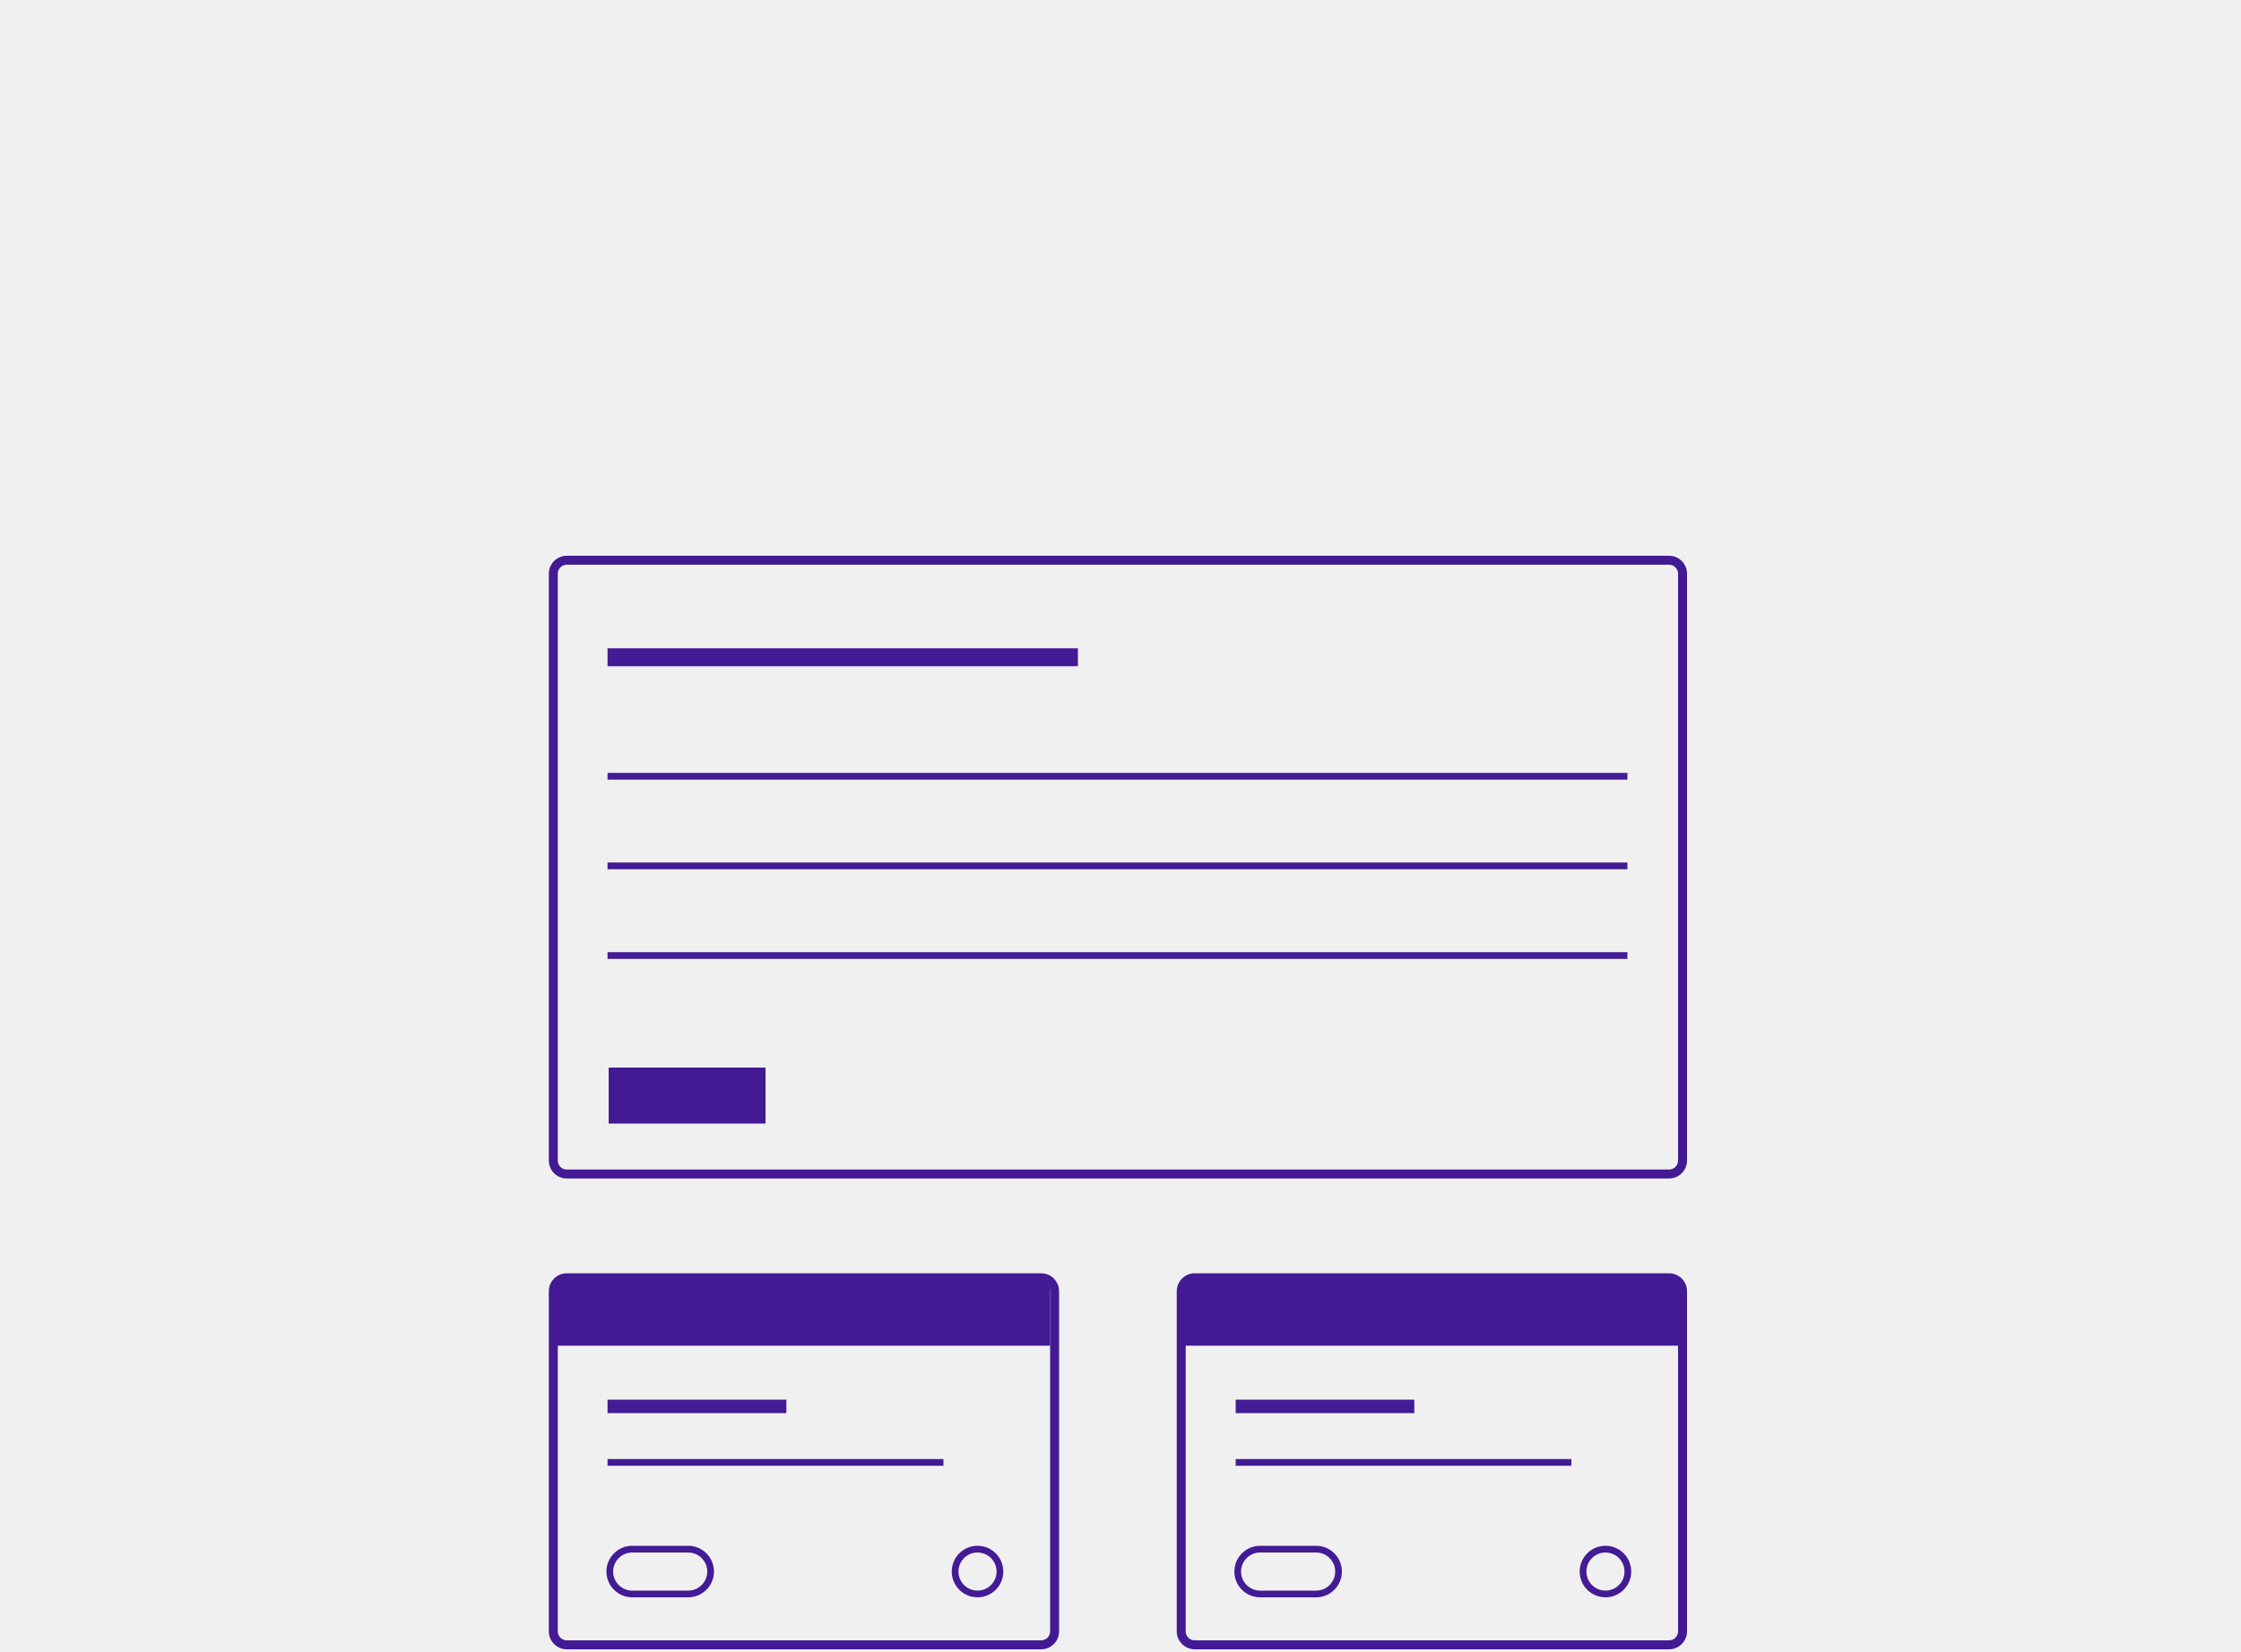
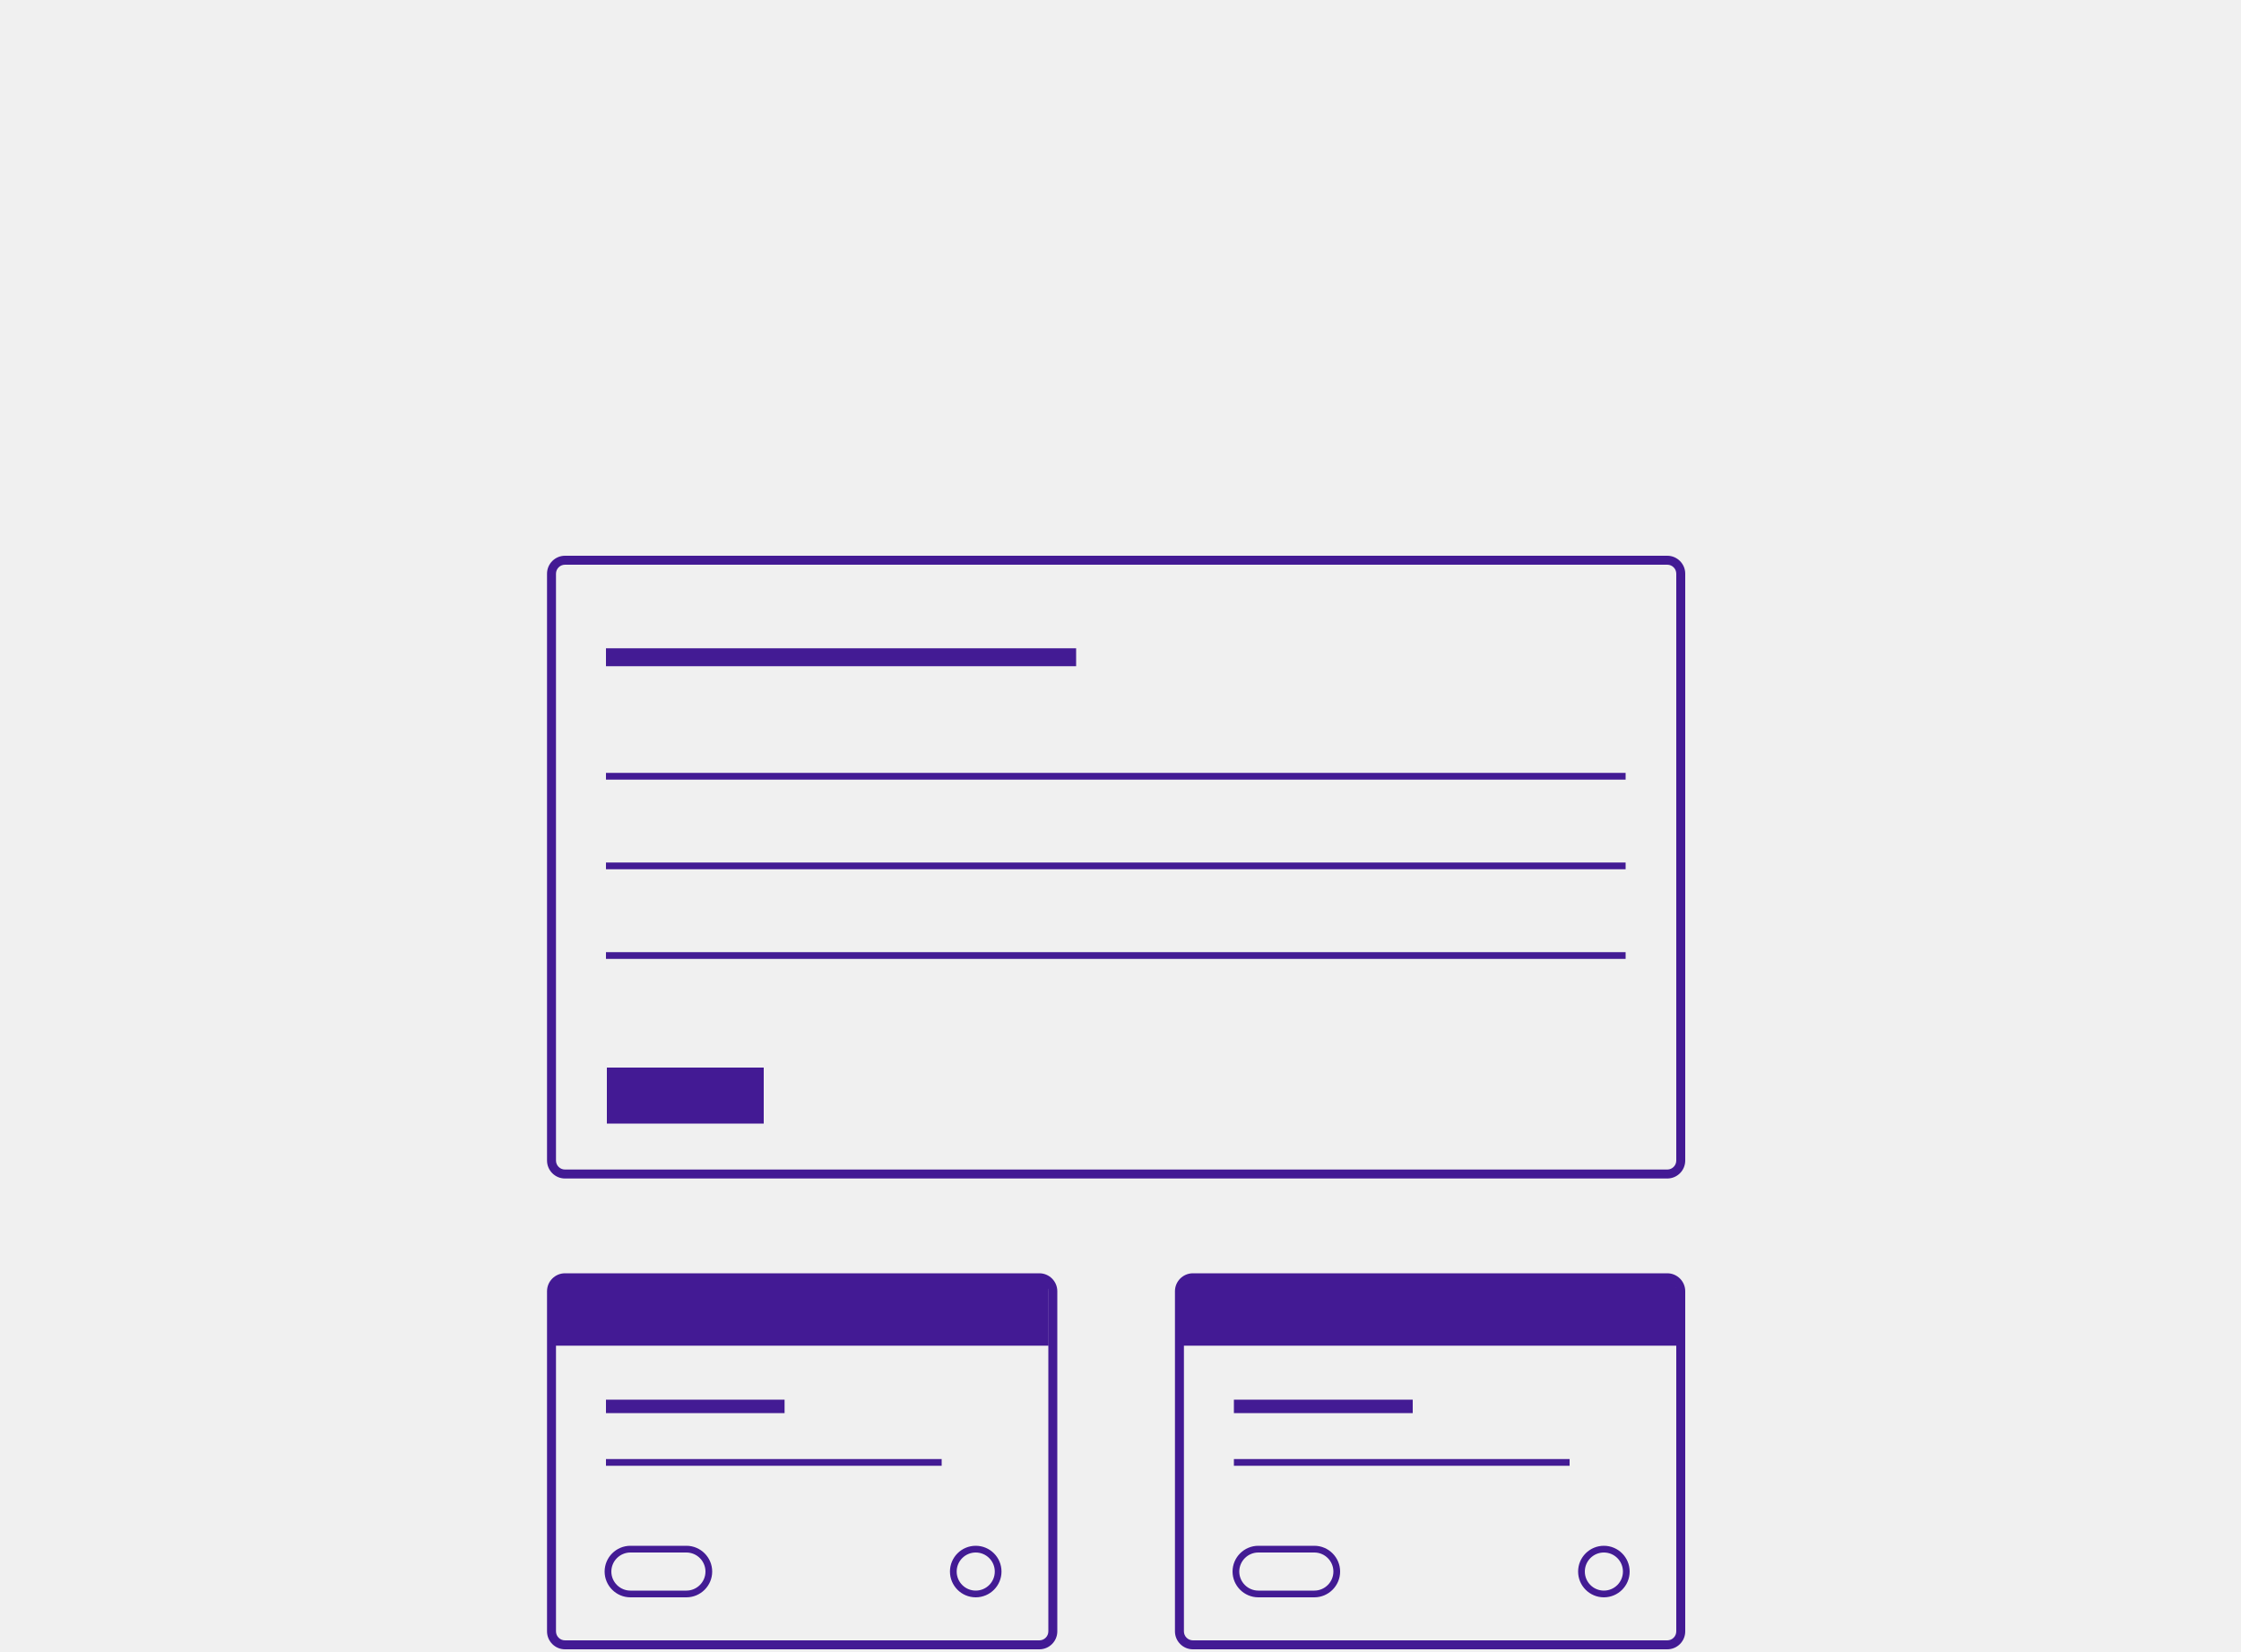
<svg xmlns="http://www.w3.org/2000/svg" version="1.1" id="Layer_1" x="0px" y="0px" viewBox="0 0 1000 737" enable-background="new 0 0 1000 737" xml:space="preserve">
  <g>
-     <rect x="-758" y="253" fill="none" stroke="#431A94" stroke-width="5" stroke-linejoin="round" stroke-miterlimit="10" width="600" height="480" />
-     <line fill="none" stroke="#431A94" stroke-width="5" stroke-miterlimit="10" x1="-758" y1="305" x2="-158" y2="305" />
-     <circle fill="none" stroke="#431A94" stroke-width="3" stroke-linejoin="round" stroke-miterlimit="10" cx="-714.3" cy="277.8" r="5" />
-     <circle fill="none" stroke="#431A94" stroke-width="3" stroke-linejoin="round" stroke-miterlimit="10" cx="-684.3" cy="277.8" r="5" />
-     <circle fill="none" stroke="#431A94" stroke-width="3" stroke-linejoin="round" stroke-miterlimit="10" cx="-654.2" cy="277.8" r="5" />
-     <line fill="none" stroke="#431A94" stroke-width="5" stroke-miterlimit="10" x1="-592.8" y1="355" x2="-543.3" y2="355" />
-     <line fill="none" stroke="#431A94" stroke-width="5" stroke-miterlimit="10" x1="-592.8" y1="385.1" x2="-463.2" y2="385.1" />
-     <line fill="none" stroke="#431A94" stroke-width="5" stroke-miterlimit="10" x1="-592.8" y1="415.1" x2="-493.2" y2="415.1" />
-     <line fill="none" stroke="#431A94" stroke-width="5" stroke-miterlimit="10" x1="-723" y1="385.1" x2="-693.4" y2="385.1" />
-     <line fill="none" stroke="#431A94" stroke-width="5" stroke-miterlimit="10" x1="-723" y1="415.1" x2="-703.4" y2="415.1" />
-     <line fill="none" stroke="#431A94" stroke-width="5" stroke-miterlimit="10" x1="-723" y1="355" x2="-683.4" y2="355" />
-     <line fill="none" stroke="#431A94" stroke-width="5" stroke-miterlimit="10" x1="-592.8" y1="475.1" x2="-523.3" y2="475.1" />
-     <line fill="none" stroke="#431A94" stroke-width="5" stroke-miterlimit="10" x1="-592.8" y1="505.2" x2="-493.2" y2="505.2" />
-     <line fill="none" stroke="#431A94" stroke-width="5" stroke-miterlimit="10" x1="-592.8" y1="565.2" x2="-523.3" y2="565.2" />
-     <line fill="none" stroke="#431A94" stroke-width="5" stroke-miterlimit="10" x1="-592.8" y1="595.2" x2="-503.3" y2="595.2" />
-     <line fill="none" stroke="#431A94" stroke-width="5" stroke-miterlimit="10" x1="-592.8" y1="625.3" x2="-543.3" y2="625.3" />
-     <line fill="none" stroke="#431A94" stroke-width="5" stroke-miterlimit="10" x1="-592.8" y1="535.2" x2="-523.3" y2="535.2" />
-     <line fill="none" stroke="#431A94" stroke-width="5" stroke-miterlimit="10" x1="-654.3" y1="304.8" x2="-654.3" y2="731" />
+     <g>
+       <path fill="#431A94" d="M744,572.2c2.2,0,4,1.8,4,4V728c0,2.2-1.8,4-4,4H532.3c-2.2,0-4-1.8-4-4V576.2c0-2.2,1.8-4,4-4H744     M744,568.2H532.3c-4.4,0-8,3.6-8,8V728c0,4.4,3.6,8,8,8H744c4.4,0,8-3.6,8-8V576.2C752,571.8,748.4,568.2,744,568.2L744,568.2z" />
+     </g>
+     <path fill="#431A94" d="M748.2,600.5h-222v-24.7c0-3,2.4-5.3,5.3-5.3h211.3c3,0,5.3,2.4,5.3,5.3V600.5z" />
+     <line fill="none" stroke="#431B94" stroke-width="6" stroke-miterlimit="10" x1="550.6" y1="627.6" x2="630.4" y2="627.6" />
+     <line fill="none" stroke="#431B94" stroke-width="3" stroke-miterlimit="10" x1="550.6" y1="652.6" x2="700.4" y2="652.6" />
+     <circle fill="none" stroke="#431B94" stroke-width="3" stroke-miterlimit="10" cx="715.7" cy="701.3" r="10" />
+     <path fill="none" stroke="#431B94" stroke-width="3" stroke-miterlimit="10" d="M586.5,711.3h-25c-5.5,0-10-4.5-10-10l0,0   c0-5.5,4.5-10,10-10h25c5.5,0,10,4.5,10,10l0,0C596.5,706.8,592,711.3,586.5,711.3z" />
  </g>
  <g>
-     <circle fill="none" stroke="#431A94" stroke-width="6" stroke-miterlimit="10" cx="1517" cy="501" r="230" />
-     <circle fill="none" stroke="#431A94" stroke-width="6" stroke-miterlimit="10" cx="1517" cy="512.5" r="16.1" />
-     <line fill="none" stroke="#431A94" stroke-width="6" stroke-linecap="round" stroke-miterlimit="10" x1="1487.9" y1="541.2" x2="1501.5" y2="527.4" />
-     <line fill="none" stroke="#431A94" stroke-width="6" stroke-linecap="round" stroke-miterlimit="10" x1="1529.1" y1="499.8" x2="1645.1" y2="383.2" />
-     <path fill="none" stroke="#431A94" stroke-width="6" stroke-miterlimit="10" d="M1503.2,268.7v-32.1c0-7.6,6.2-13.8,13.8-13.8l0,0   c7.6,0,13.8,6.2,13.8,13.8v32.1" />
-     <path fill="none" stroke="#431A94" stroke-width="6" stroke-miterlimit="10" d="M1502.5,239.2c-19.9-6.2-34.3-24.7-34.3-46.7   c0-27,21.9-48.9,48.9-48.9s48.9,21.9,48.9,48.9c0,21.8-14.3,40.3-34,46.6" />
-     <path fill="none" stroke="#431A94" stroke-width="6" stroke-linecap="round" stroke-linejoin="round" stroke-miterlimit="10" d="   M1668.6,327.3l11.8-11.6c2.4-2.4,6.3-2.3,8.7,0.1l21.5,21.8c2.4,2.4,2.3,6.3-0.1,8.7l-11.8,11.6" />
+     <path fill="#431A94" d="M463.8,572.2c2.2,0,4,1.8,4,4V728c0,2.2-1.8,4-4,4H252.1c-2.2,0-4-1.8-4-4V576.2c0-2.2,1.8-4,4-4H463.8    M463.8,568.2H252.1c-4.4,0-8,3.6-8,8V728c0,4.4,3.6,8,8,8h211.7c4.4,0,8-3.6,8-8V576.2C471.8,571.8,468.2,568.2,463.8,568.2   L463.8,568.2z" />
  </g>
-   <line fill="none" stroke="#431A94" stroke-width="5" stroke-linecap="round" stroke-linejoin="round" stroke-miterlimit="10" x1="247.8" y1="1606.9" x2="747.8" y2="1606.9" />
-   <polyline fill="none" stroke="#431A94" stroke-width="5" stroke-linecap="round" stroke-linejoin="round" stroke-miterlimit="10" points="  617.8,1366.7 617.8,1217.6 377.9,1217.6 377.9,1366.7 " />
-   <polyline fill="none" stroke="#431A94" stroke-width="5" stroke-linecap="round" stroke-linejoin="round" stroke-miterlimit="10" points="  575.5,1215.9 575.5,1195.1 420.2,1195.1 420.2,1215.9 " />
-   <polyline fill="none" stroke="#431A94" stroke-width="5" stroke-linecap="round" stroke-linejoin="round" stroke-miterlimit="10" points="  549.6,1193.4 549.6,1173.1 446.1,1173.1 446.1,1193.4 " />
-   <polyline fill="none" stroke="#431A94" stroke-width="5" stroke-linejoin="round" stroke-miterlimit="10" points="529.5,1607   529.5,1285.7 466.2,1285.7 466.2,1607 " />
-   <line fill="none" stroke="#431A94" stroke-width="5" stroke-linejoin="round" stroke-miterlimit="10" x1="487.7" y1="1285.7" x2="487.7" y2="1607" />
-   <line fill="none" stroke="#431A94" stroke-width="5" stroke-linejoin="round" stroke-miterlimit="10" x1="508" y1="1285.7" x2="508" y2="1607" />
-   <polyline fill="none" stroke="#431A94" stroke-width="5" stroke-linejoin="round" stroke-miterlimit="10" points="596.2,1367.3   596.2,1285.8 553.2,1285.8 553.2,1367.3 " />
-   <line fill="none" stroke="#431A94" stroke-width="5" stroke-linecap="round" stroke-linejoin="round" stroke-miterlimit="10" x1="574.7" y1="1285.8" x2="574.7" y2="1368.3" />
-   <line fill="none" stroke="#431A94" stroke-width="5" stroke-linecap="round" stroke-linejoin="round" stroke-miterlimit="10" x1="497.8" y1="908" x2="497.8" y2="1007" />
-   <line fill="none" stroke="#431A94" stroke-width="5" stroke-linecap="round" stroke-linejoin="round" stroke-miterlimit="10" x1="466.2" y1="1171.4" x2="466.2" y2="1143" />
-   <line fill="none" stroke="#431A94" stroke-width="5" stroke-linecap="round" stroke-linejoin="round" stroke-miterlimit="10" x1="529.9" y1="1171.4" x2="529.9" y2="1143" />
-   <line fill="none" stroke="#431A94" stroke-width="5" stroke-linecap="round" stroke-linejoin="round" stroke-miterlimit="10" x1="466.2" y1="1143" x2="472.2" y2="1137.1" />
-   <line fill="none" stroke="#431A94" stroke-width="5" stroke-linecap="round" stroke-linejoin="round" stroke-miterlimit="10" x1="529.9" y1="1143" x2="523.9" y2="1137.1" />
-   <line fill="none" stroke="#431A94" stroke-width="5" stroke-linecap="round" stroke-linejoin="round" stroke-miterlimit="10" x1="472.2" y1="1136.7" x2="472.2" y2="1106.9" />
-   <line fill="none" stroke="#431A94" stroke-width="5" stroke-linecap="round" stroke-linejoin="round" stroke-miterlimit="10" x1="523.9" y1="1136.7" x2="523.9" y2="1106.9" />
-   <line fill="none" stroke="#431A94" stroke-width="5" stroke-linecap="round" stroke-linejoin="round" stroke-miterlimit="10" x1="472.2" y1="1106.9" x2="481.2" y2="1098" />
-   <line fill="none" stroke="#431A94" stroke-width="5" stroke-linecap="round" stroke-linejoin="round" stroke-miterlimit="10" x1="523.9" y1="1106.9" x2="514.9" y2="1098" />
-   <line fill="none" stroke="#431A94" stroke-width="5" stroke-linecap="round" stroke-linejoin="round" stroke-miterlimit="10" x1="481.2" y1="1097.6" x2="481.2" y2="1038.8" />
-   <line fill="none" stroke="#431A94" stroke-width="5" stroke-linecap="round" stroke-linejoin="round" stroke-miterlimit="10" x1="514.9" y1="1097.6" x2="514.9" y2="1038.8" />
-   <line fill="none" stroke="#431A94" stroke-width="5" stroke-linecap="round" stroke-linejoin="round" stroke-miterlimit="10" x1="481.2" y1="1037.8" x2="514.9" y2="1037.8" />
-   <path fill="none" stroke="#431A94" stroke-width="5" stroke-linecap="round" stroke-linejoin="round" stroke-miterlimit="10" d="  M486.6,1035.2V1025c0-6,5.3-15.3,11.3-15.3l0,0c6,0,11.3,9.3,11.3,15.3v10.1" />
-   <polyline fill="none" stroke="#431A94" stroke-width="5" stroke-linejoin="round" stroke-miterlimit="10" points="650.3,1606.7   650.3,1546.1 547.4,1546.1 547.4,1606.7 " />
-   <polyline fill="none" stroke="#431A94" stroke-width="5" stroke-linejoin="round" stroke-miterlimit="10" points="639.7,1544.9   639.7,1368.2 553.2,1368.2 553.2,1544.9 " />
-   <line fill="none" stroke="#431A94" stroke-width="5" stroke-linecap="round" stroke-linejoin="round" stroke-miterlimit="10" x1="574.7" y1="1390.4" x2="574.7" y2="1546.1" />
-   <line fill="none" stroke="#431A94" stroke-width="5" stroke-linecap="round" stroke-linejoin="round" stroke-miterlimit="10" x1="596.4" y1="1390.4" x2="596.4" y2="1546.1" />
-   <line fill="none" stroke="#431A94" stroke-width="5" stroke-linecap="round" stroke-linejoin="round" stroke-miterlimit="10" x1="618.1" y1="1390.4" x2="618.1" y2="1546.1" />
-   <line fill="none" stroke="#431A94" stroke-width="5" stroke-linecap="round" stroke-linejoin="round" stroke-miterlimit="10" x1="567.5" y1="1566.3" x2="567.5" y2="1606.9" />
-   <line fill="none" stroke="#431A94" stroke-width="5" stroke-linecap="round" stroke-linejoin="round" stroke-miterlimit="10" x1="587.7" y1="1566.3" x2="587.7" y2="1606.9" />
-   <line fill="none" stroke="#431A94" stroke-width="5" stroke-linecap="round" stroke-linejoin="round" stroke-miterlimit="10" x1="608" y1="1566.3" x2="608" y2="1606.9" />
-   <line fill="none" stroke="#431A94" stroke-width="5" stroke-linecap="round" stroke-linejoin="round" stroke-miterlimit="10" x1="629.7" y1="1566.3" x2="629.7" y2="1606.9" />
-   <polyline fill="none" stroke="#431A94" stroke-width="5" stroke-linejoin="round" stroke-miterlimit="10" points="398.3,1367.3   398.3,1285.8 441.4,1285.8 441.4,1367.3 " />
-   <line fill="none" stroke="#431A94" stroke-width="5" stroke-linecap="round" stroke-linejoin="round" stroke-miterlimit="10" x1="419.9" y1="1285.8" x2="419.9" y2="1368.3" />
-   <polyline fill="none" stroke="#431A94" stroke-width="5" stroke-linejoin="round" stroke-miterlimit="10" points="344.2,1606.7   344.2,1546.1 447.2,1546.1 447.2,1606.7 " />
-   <polyline fill="none" stroke="#431A94" stroke-width="5" stroke-linejoin="round" stroke-miterlimit="10" points="354.9,1544.9   354.9,1368.2 441.4,1368.2 441.4,1544.9 " />
-   <line fill="none" stroke="#431A94" stroke-width="5" stroke-linecap="round" stroke-linejoin="round" stroke-miterlimit="10" x1="419.9" y1="1390.4" x2="419.9" y2="1546.1" />
-   <line fill="none" stroke="#431A94" stroke-width="5" stroke-linecap="round" stroke-linejoin="round" stroke-miterlimit="10" x1="398.2" y1="1390.4" x2="398.2" y2="1546.1" />
-   <line fill="none" stroke="#431A94" stroke-width="5" stroke-linecap="round" stroke-linejoin="round" stroke-miterlimit="10" x1="376.4" y1="1390.4" x2="376.4" y2="1546.1" />
-   <line fill="none" stroke="#431A94" stroke-width="5" stroke-linecap="round" stroke-linejoin="round" stroke-miterlimit="10" x1="365.3" y1="1566.3" x2="365.3" y2="1606.9" />
-   <line fill="none" stroke="#431A94" stroke-width="5" stroke-linecap="round" stroke-linejoin="round" stroke-miterlimit="10" x1="385.6" y1="1566.3" x2="385.6" y2="1606.9" />
-   <line fill="none" stroke="#431A94" stroke-width="5" stroke-linecap="round" stroke-linejoin="round" stroke-miterlimit="10" x1="405.8" y1="1566.3" x2="405.8" y2="1606.9" />
-   <line fill="none" stroke="#431A94" stroke-width="5" stroke-linecap="round" stroke-linejoin="round" stroke-miterlimit="10" x1="427.5" y1="1566.3" x2="427.5" y2="1606.9" />
-   <line fill="none" stroke="#431A94" stroke-width="5" stroke-linecap="round" stroke-linejoin="round" stroke-miterlimit="10" x1="497.8" y1="1038.1" x2="497.8" y2="1172.1" />
-   <path fill="#431A94" d="M799.8-573.7h-604V-637c0-4.8,3.9-8.8,8.8-8.8h586.5c4.8,0,8.8,3.9,8.8,8.8V-573.7z" />
-   <circle fill="#FFFFFF" stroke="#FFFFFF" stroke-width="2.667" stroke-miterlimit="10" cx="253" cy="-611" r="8" />
-   <circle fill="none" stroke="#431B94" stroke-width="4" stroke-miterlimit="10" cx="732.4" cy="-242" r="20" />
-   <line fill="none" stroke="#431B94" stroke-width="10" stroke-miterlimit="10" x1="245.9" y1="-504.9" x2="435.8" y2="-504.9" />
-   <line fill="none" stroke="#431B94" stroke-width="4" stroke-miterlimit="10" x1="245.9" y1="-423.9" x2="706" y2="-423.9" />
-   <line fill="none" stroke="#431B94" stroke-width="4" stroke-miterlimit="10" x1="245.9" y1="-373.8" x2="636" y2="-373.8" />
-   <path fill="none" stroke="#431B94" stroke-width="4" stroke-miterlimit="10" d="M327.9-222.2h-60c-11,0-20-9-20-20v0  c0-11,9-20,20-20h60c11,0,20,9,20,20v0C347.9-231.2,338.9-222.2,327.9-222.2z" />
-   <circle fill="none" stroke="#431B94" stroke-width="4" stroke-miterlimit="10" cx="667.4" cy="-242" r="20" />
-   <circle fill="#FFFFFF" stroke="#FFFFFF" stroke-width="3" stroke-miterlimit="10" cx="293" cy="-611" r="8" />
-   <circle fill="none" stroke="#FFFFFF" stroke-width="3" stroke-miterlimit="10" cx="333" cy="-611" r="8" />
-   <circle fill="none" stroke="#FFFFFF" stroke-width="3" stroke-miterlimit="10" cx="373" cy="-611" r="8" />
-   <circle fill="none" stroke="#FFFFFF" stroke-width="3" stroke-miterlimit="10" cx="413.1" cy="-611" r="8" />
-   <g>
-     <path fill="#431A94" d="M789.1-644.6c4.4,0,8,3.6,8,8v454c0,4.4-3.6,8-8,8h-584c-4.4,0-8-3.6-8-8v-454c0-4.4,3.6-8,8-8H789.1    M789.1-648.6h-584c-6.6,0-12,5.4-12,12v454c0,6.6,5.4,12,12,12h584c6.6,0,12-5.4,12-12v-454C801.1-643.2,795.7-648.6,789.1-648.6   L789.1-648.6z" />
-   </g>
-   <line fill="none" stroke="#431A94" stroke-width="4" stroke-miterlimit="10" x1="-1496.2" y1="416.3" x2="-1496.2" y2="501.2" />
-   <path fill="none" stroke="#431A94" stroke-width="4" stroke-linecap="round" stroke-linejoin="round" stroke-miterlimit="10" d="  M-1295.9,570.7v-67.9l0,0c0-1.1-0.9-1.9-1.9-1.9h-396.4c-1.1,0-1.9,0.9-1.9,1.9l0,0v67.9" />
+   <path fill="#431A94" d="M468,600.5H246v-24.7c0-3,2.4-5.3,5.3-5.3h211.3c3,0,5.3,2.4,5.3,5.3V600.5z" />
+   <line fill="none" stroke="#431B94" stroke-width="6" stroke-miterlimit="10" x1="270.4" y1="627.6" x2="350.1" y2="627.6" />
+   <line fill="none" stroke="#431B94" stroke-width="3" stroke-miterlimit="10" x1="270.4" y1="652.6" x2="420.2" y2="652.6" />
+   <circle fill="none" stroke="#431B94" stroke-width="3" stroke-miterlimit="10" cx="435.4" cy="701.3" r="10" />
+   <path fill="none" stroke="#431B94" stroke-width="3" stroke-miterlimit="10" d="M306.3,711.3h-25c-5.5,0-10-4.5-10-10l0,0  c0-5.5,4.5-10,10-10h25c5.5,0,10,4.5,10,10l0,0C316.3,706.8,311.8,711.3,306.3,711.3z" />
+   <line fill="none" stroke="#431B94" stroke-width="8" stroke-miterlimit="10" x1="270.4" y1="293.3" x2="480.2" y2="293.3" />
+   <line fill="none" stroke="#431B94" stroke-width="3" stroke-miterlimit="10" x1="270.4" y1="346.4" x2="725.4" y2="346.4" />
  <g>
    <g>
-       <path fill="#431A94" d="M-1390.4,253c2.8,0,5,2.2,5,5v149.8c0,2.8-2.2,5-5,5h-209.7c-2.8,0-5-2.2-5-5V258c0-2.8,2.2-5,5-5H-1390.4     M-1390.4,249h-209.7c-5,0-9,4-9,9v149.8c0,5,4,9,9,9h209.7c5,0,9-4,9-9V258C-1381.4,253-1385.4,249-1390.4,249L-1390.4,249z" />
-     </g>
-     <path fill="#431A94" d="M-1385.3,281.2h-222v-24.7c0-3,2.4-5.3,5.3-5.3h211.3c3,0,5.3,2.4,5.3,5.3V281.2z" />
-     <line fill="none" stroke="#431B94" stroke-width="6" stroke-miterlimit="10" x1="-1582.9" y1="308.4" x2="-1503.1" y2="308.4" />
-     <line fill="none" stroke="#431B94" stroke-width="3" stroke-miterlimit="10" x1="-1582.9" y1="333.4" x2="-1433" y2="333.4" />
-     <circle fill="none" stroke="#431B94" stroke-width="3" stroke-miterlimit="10" cx="-1417.8" cy="382" r="10" />
-     <path fill="none" stroke="#431B94" stroke-width="3" stroke-miterlimit="10" d="M-1546.9,392h-25c-5.5,0-10-4.5-10-10l0,0   c0-5.5,4.5-10,10-10h25c5.5,0,10,4.5,10,10l0,0C-1536.9,387.5-1541.4,392-1546.9,392z" />
-   </g>
-   <g>
-     <g>
-       <path fill="#431A94" d="M-1590.6,573.2c2.8,0,5,2.2,5,5V728c0,2.8-2.2,5-5,5h-209.7c-2.8,0-5-2.2-5-5V578.2c0-2.8,2.2-5,5-5    H-1590.6 M-1590.6,569.2h-209.7c-5,0-9,4-9,9V728c0,5,4,9,9,9h209.7c5,0,9-4,9-9V578.2C-1581.6,573.3-1585.6,569.2-1590.6,569.2    L-1590.6,569.2z" />
-     </g>
-     <path fill="#431A94" d="M-1585.4,601.5h-222v-24.7c0-3,2.4-5.3,5.3-5.3h211.3c3,0,5.3,2.4,5.3,5.3V601.5z" />
-     <line fill="none" stroke="#431B94" stroke-width="6" stroke-miterlimit="10" x1="-1783" y1="628.6" x2="-1703.2" y2="628.6" />
-     <line fill="none" stroke="#431B94" stroke-width="3" stroke-miterlimit="10" x1="-1783" y1="653.6" x2="-1633.2" y2="653.6" />
-     <circle fill="none" stroke="#431B94" stroke-width="3" stroke-miterlimit="10" cx="-1617.9" cy="702.3" r="10" />
-     <path fill="none" stroke="#431B94" stroke-width="3" stroke-miterlimit="10" d="M-1747.1,712.3h-25c-5.5,0-10-4.5-10-10l0,0   c0-5.5,4.5-10,10-10h25c5.5,0,10,4.5,10,10l0,0C-1737.1,707.8-1741.6,712.3-1747.1,712.3z" />
-   </g>
-   <g>
-     <g>
-       <path fill="#431A94" d="M-1190.2,573.2c2.8,0,5,2.2,5,5V728c0,2.8-2.2,5-5,5h-209.7c-2.8,0-5-2.2-5-5V578.2c0-2.8,2.2-5,5-5    H-1190.2 M-1190.2,569.2h-209.7c-5,0-9,4-9,9V728c0,5,4,9,9,9h209.7c5,0,9-4,9-9V578.2C-1181.2,573.3-1185.3,569.2-1190.2,569.2    L-1190.2,569.2z" />
-     </g>
-     <path fill="#431A94" d="M-1185.1,601.5h-222v-24.7c0-3,2.4-5.3,5.3-5.3h211.3c3,0,5.3,2.4,5.3,5.3V601.5z" />
-     <line fill="none" stroke="#431B94" stroke-width="6" stroke-miterlimit="10" x1="-1382.7" y1="628.6" x2="-1302.9" y2="628.6" />
-     <line fill="none" stroke="#431B94" stroke-width="3" stroke-miterlimit="10" x1="-1382.7" y1="653.6" x2="-1232.9" y2="653.6" />
-     <circle fill="none" stroke="#431B94" stroke-width="3" stroke-miterlimit="10" cx="-1217.6" cy="702.3" r="10" />
-     <path fill="none" stroke="#431B94" stroke-width="3" stroke-miterlimit="10" d="M-1346.7,712.3h-25c-5.5,0-10-4.5-10-10l0,0   c0-5.5,4.5-10,10-10h25c5.5,0,10,4.5,10,10l0,0C-1336.7,707.8-1341.2,712.3-1346.7,712.3z" />
-   </g>
-   <g>
-     <g>
-       <path fill="#431A94" d="M744.8,572.2c2.2,0,4,1.8,4,4V728c0,2.2-1.8,4-4,4H533.1c-2.2,0-4-1.8-4-4V576.2c0-2.2,1.8-4,4-4H744.8     M744.8,568.2H533.1c-4.4,0-8,3.6-8,8V728c0,4.4,3.6,8,8,8h211.7c4.4,0,8-3.6,8-8V576.2C752.8,571.8,749.2,568.2,744.8,568.2    L744.8,568.2z" />
-     </g>
-     <path fill="#431A94" d="M749,600.5H527v-24.7c0-3,2.4-5.3,5.3-5.3h211.3c3,0,5.3,2.4,5.3,5.3V600.5z" />
-     <line fill="none" stroke="#431B94" stroke-width="6" stroke-miterlimit="10" x1="551.4" y1="627.6" x2="631.1" y2="627.6" />
-     <line fill="none" stroke="#431B94" stroke-width="3" stroke-miterlimit="10" x1="551.4" y1="652.6" x2="701.2" y2="652.6" />
-     <circle fill="none" stroke="#431B94" stroke-width="3" stroke-miterlimit="10" cx="716.4" cy="701.3" r="10" />
-     <path fill="none" stroke="#431B94" stroke-width="3" stroke-miterlimit="10" d="M587.3,711.3h-25c-5.5,0-10-4.5-10-10l0,0   c0-5.5,4.5-10,10-10h25c5.5,0,10,4.5,10,10l0,0C597.3,706.8,592.8,711.3,587.3,711.3z" />
-   </g>
-   <g>
-     <path fill="#431A94" d="M464.6,572.2c2.2,0,4,1.8,4,4V728c0,2.2-1.8,4-4,4H252.9c-2.2,0-4-1.8-4-4V576.2c0-2.2,1.8-4,4-4H464.6    M464.6,568.2H252.9c-4.4,0-8,3.6-8,8V728c0,4.4,3.6,8,8,8h211.7c4.4,0,8-3.6,8-8V576.2C472.6,571.8,469,568.2,464.6,568.2   L464.6,568.2z" />
-   </g>
-   <path fill="#431A94" d="M468.7,600.5h-222v-24.7c0-3,2.4-5.3,5.3-5.3h211.3c3,0,5.3,2.4,5.3,5.3V600.5z" />
-   <line fill="none" stroke="#431B94" stroke-width="6" stroke-miterlimit="10" x1="271.1" y1="627.6" x2="350.9" y2="627.6" />
-   <line fill="none" stroke="#431B94" stroke-width="3" stroke-miterlimit="10" x1="271.1" y1="652.6" x2="421" y2="652.6" />
-   <circle fill="none" stroke="#431B94" stroke-width="3" stroke-miterlimit="10" cx="436.2" cy="701.3" r="10" />
-   <path fill="none" stroke="#431B94" stroke-width="3" stroke-miterlimit="10" d="M307.1,711.3h-25c-5.5,0-10-4.5-10-10l0,0  c0-5.5,4.5-10,10-10h25c5.5,0,10,4.5,10,10l0,0C317.1,706.8,312.6,711.3,307.1,711.3z" />
-   <line fill="none" stroke="#431B94" stroke-width="8" stroke-miterlimit="10" x1="271.1" y1="293.3" x2="481" y2="293.3" />
-   <line fill="none" stroke="#431B94" stroke-width="3" stroke-miterlimit="10" x1="271.1" y1="346.4" x2="726.2" y2="346.4" />
-   <g>
-     <g>
-       <path fill="#431A94" d="M744.8,252c2.2,0,4,1.8,4,4v261.9c0,2.2-1.8,4-4,4H252.9c-2.2,0-4-1.8-4-4V256c0-2.2,1.8-4,4-4H744.8     M744.8,248H252.9c-4.4,0-8,3.6-8,8v261.9c0,4.4,3.6,8,8,8h491.9c4.4,0,8-3.6,8-8V256C752.8,251.6,749.2,248,744.8,248L744.8,248z    " />
+       <path fill="#431A94" d="M744,252c2.2,0,4,1.8,4,4v261.9c0,2.2-1.8,4-4,4H252.1c-2.2,0-4-1.8-4-4V256c0-2.2,1.8-4,4-4H744 M744,248    H252.1c-4.4,0-8,3.6-8,8v261.9c0,4.4,3.6,8,8,8H744c4.4,0,8-3.6,8-8V256C752,251.6,748.4,248,744,248L744,248z" />
    </g>
  </g>
-   <rect x="271.6" y="476.4" fill="#431A94" width="70" height="25" />
-   <line fill="none" stroke="#431B94" stroke-width="3" stroke-miterlimit="10" x1="271.1" y1="386.4" x2="726.2" y2="386.4" />
-   <line fill="none" stroke="#431B94" stroke-width="3" stroke-miterlimit="10" x1="271.1" y1="426.4" x2="726.2" y2="426.4" />
+   <rect x="270.8" y="476.4" fill="#431A94" width="70" height="25" />
+   <line fill="none" stroke="#431B94" stroke-width="3" stroke-miterlimit="10" x1="270.4" y1="386.4" x2="725.4" y2="386.4" />
+   <line fill="none" stroke="#431B94" stroke-width="3" stroke-miterlimit="10" x1="270.4" y1="426.4" x2="725.4" y2="426.4" />
</svg>
